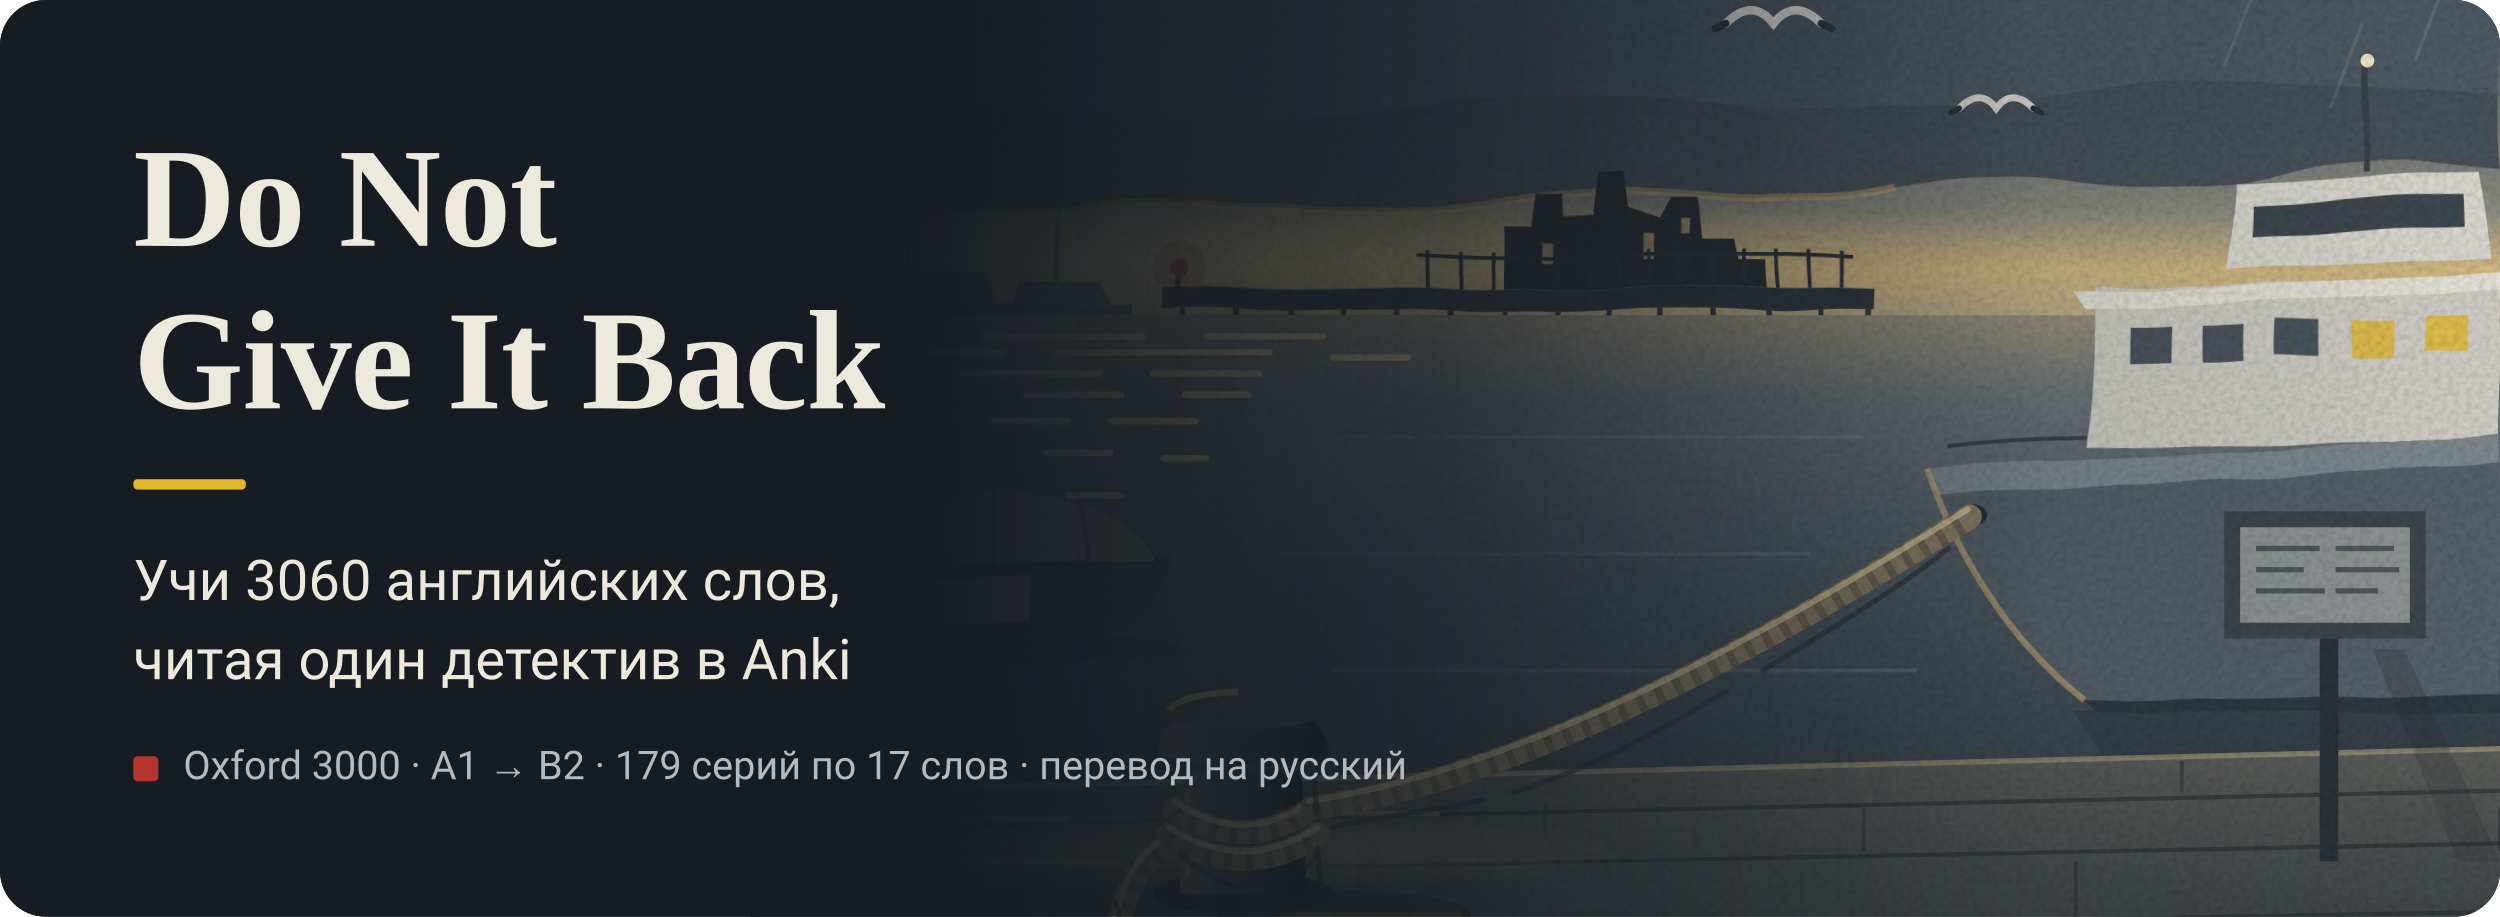
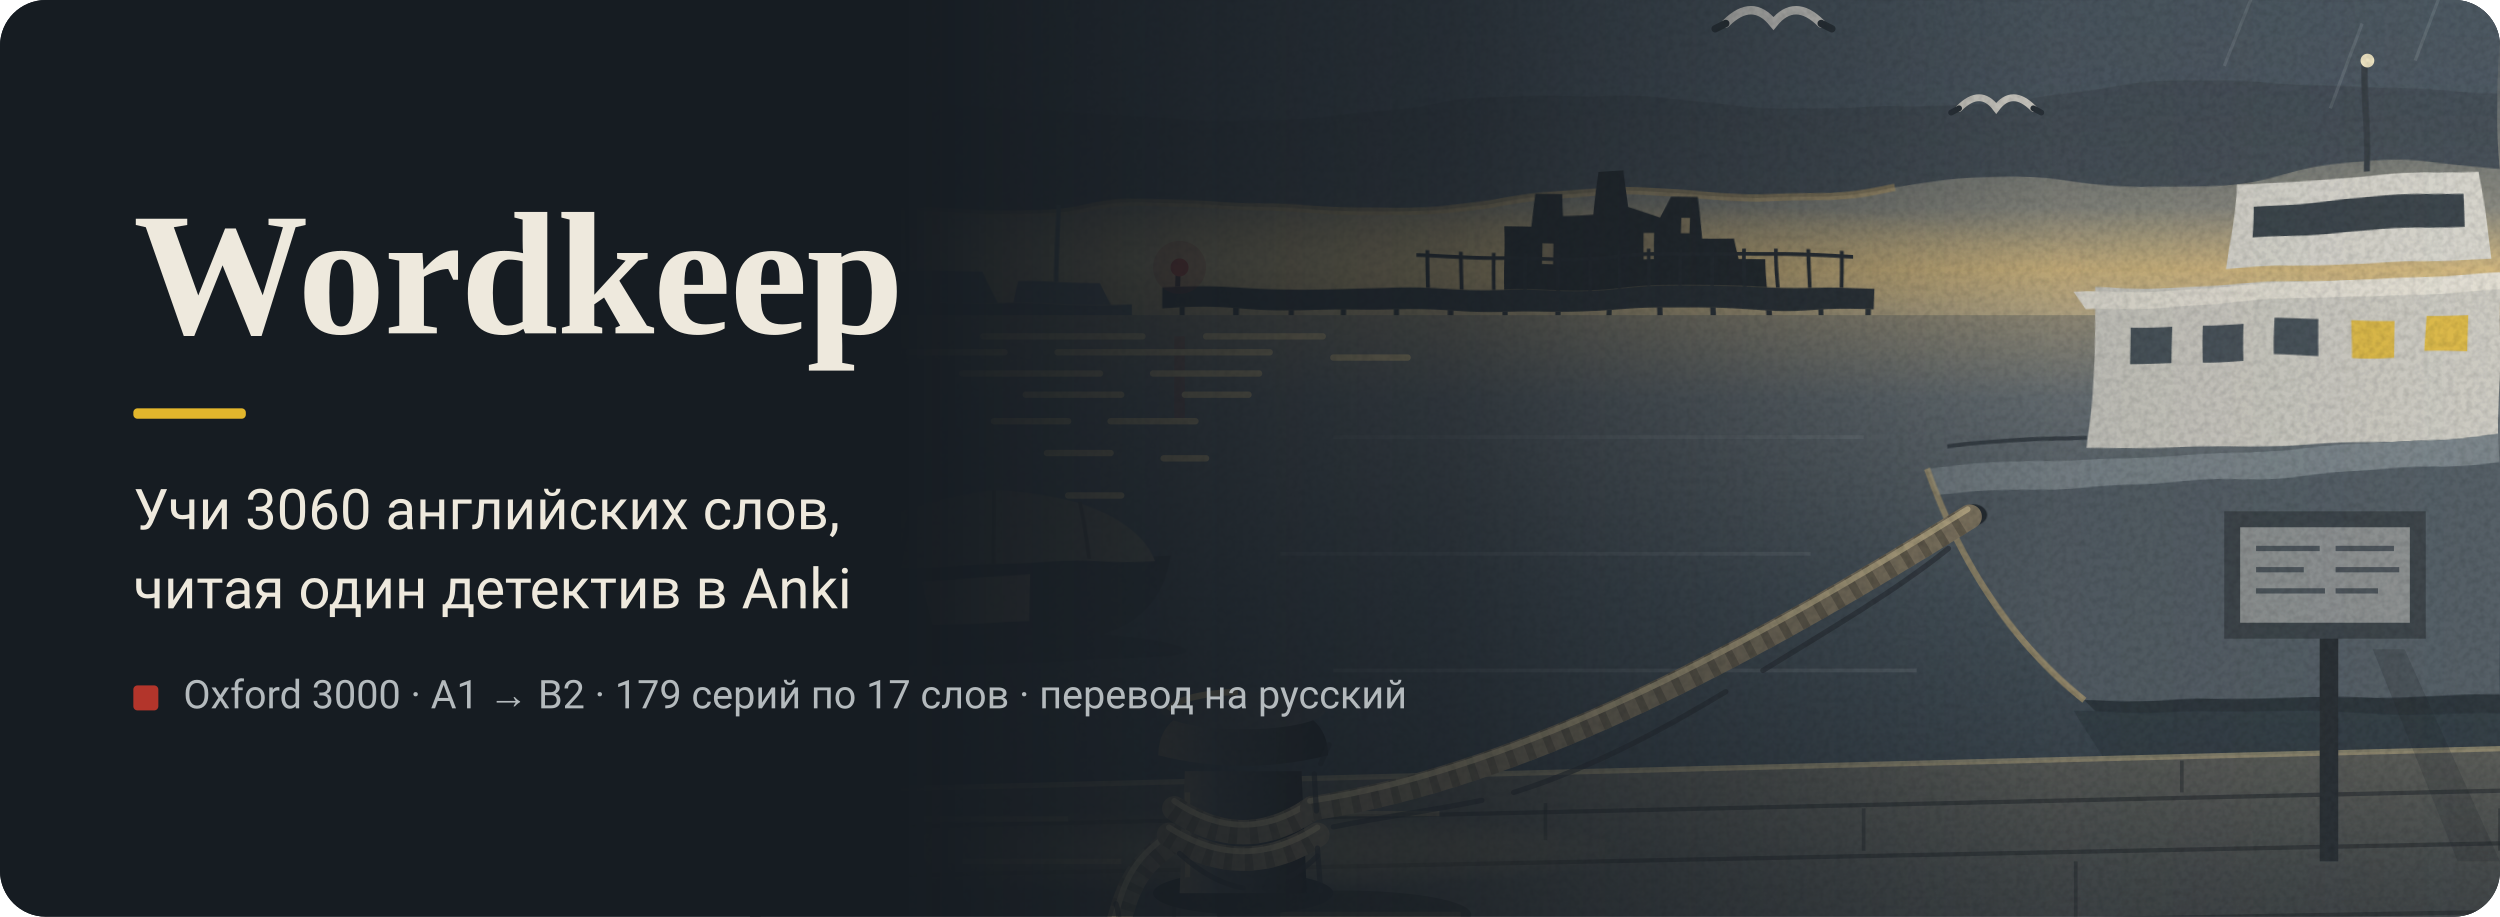
<svg xmlns="http://www.w3.org/2000/svg" width="1200" height="440" viewBox="0 0 1200 440" role="img" aria-labelledby="t d">
  <defs>
    <clipPath id="frame">
      <rect width="1200" height="440" rx="22" />
    </clipPath>
    <linearGradient id="veil" x1="0" x2="1" y1="0" y2="0">
      <stop offset="0" stop-color="#161C22" />
      <stop offset=".36" stop-color="#161C22" />
      <stop offset=".58" stop-color="#161C22" stop-opacity=".72" />
      <stop offset=".82" stop-color="#161C22" stop-opacity=".12" />
      <stop offset="1" stop-color="#161C22" stop-opacity="0" />
    </linearGradient>
  </defs>
  <g clip-path="url(#frame)">
    <rect width="1200" height="440" fill="#161C22" />
    <svg x="360" y="0" width="840" height="440" viewBox="40 40 330 200" preserveAspectRatio="xMidYMid slice">
      <defs>
        <filter id="hb-g">
          <feTurbulence type="fractalNoise" baseFrequency="0.035" numOctaves="2" seed="7" />
          <feDisplacementMap in="SourceGraphic" scale="2.5" />
        </filter>
        <filter id="hb-n" x="0" y="0" width="100%" height="100%">
          <feTurbulence type="fractalNoise" baseFrequency="0.85" numOctaves="2" stitchTiles="stitch" />
          <feColorMatrix values="0 0 0 0 .17 0 0 0 0 .18 0 0 0 0 .2 1.3 0 0 0 -.45" />
        </filter>
        <linearGradient id="hb-sky" gradientUnits="userSpaceOnUse" x1="0" y1="0" x2="0" y2="116">
          <stop offset="0" stop-color="#363F48" />
          <stop offset=".5" stop-color="#4D5861" />
          <stop offset=".8" stop-color="#8A8A80" />
          <stop offset=".9" stop-color="#D2B880" />
          <stop offset="1" stop-color="#B8AC8E" />
        </linearGradient>
        <radialGradient id="hb-glow">
          <stop offset="0" stop-color="#F2DA9C" stop-opacity=".95" />
          <stop offset=".6" stop-color="#E7C783" stop-opacity=".45" />
          <stop offset="1" stop-color="#E7C783" stop-opacity="0" />
        </radialGradient>
        <linearGradient id="hb-sea" gradientUnits="userSpaceOnUse" x1="0" y1="113" x2="0" y2="200">
          <stop offset="0" stop-color="#9A927C" />
          <stop offset=".18" stop-color="#6C7478" />
          <stop offset=".6" stop-color="#4C5860" />
          <stop offset="1" stop-color="#3A454D" />
        </linearGradient>
        <linearGradient id="hb-deck" gradientUnits="userSpaceOnUse" x1="0" y1="196" x2="0" y2="260">
          <stop offset="0" stop-color="#5A5C58" />
          <stop offset=".35" stop-color="#454A4B" />
          <stop offset="1" stop-color="#2D3236" />
        </linearGradient>
        <linearGradient id="hb-iron" x1="0" y1="0" x2="1" y2="0">
          <stop offset="0" stop-color="#7A7160" />
          <stop offset=".28" stop-color="#4A4F52" />
          <stop offset=".7" stop-color="#2E3438" />
          <stop offset="1" stop-color="#1F2428" />
        </linearGradient>
        <path id="hb-r1" d="M146,206 C186,200 230,176 270,151" />
        <path id="hb-r2" d="M120,206 Q133,215 146,206" />
        <path id="hb-r3" d="M119,211 Q133,220 147,211" />
        <path id="hb-r4" d="M120,212 C104,222 116,234 96,239 C78,243 66,236 52,243" />
      </defs>
      <style>
.hb-ro{fill:none;stroke:#8E8168;stroke-width:4.6;stroke-linecap:round}
.hb-ly{fill:none;stroke:#5C5343;stroke-width:4.6;stroke-dasharray:1.5 2.3;opacity:.6}
.hb-hi{fill:none;stroke:#E2CF9E;stroke-width:1.1;opacity:.75;stroke-linecap:round}
.hb-gr{fill:none;stroke:#2B3035;stroke-width:1;opacity:.65;stroke-linecap:round}
.hb-gl{}
.hb-sh{}



</style>
      <rect width="400" height="116" fill="url(#hb-sky)" />
      <ellipse cx="118" cy="103" rx="175" ry="14" fill="url(#hb-glow)" />
      <g filter="url(#hb-g)">
        <path d="M0,0H400V84C375,90 352,80 330,86C304,93 282,83 256,89C230,95 206,86 180,92C152,97 128,89 102,93C72,97 46,89 20,95L0,96Z" fill="#424C55" opacity=".9" />
        <path d="M-5,40C30,30 70,46 110,38C150,30 190,48 230,40C270,32 320,50 405,42V70C360,76 320,64 280,72C240,79 200,66 160,74C120,81 70,68 30,76L-5,78Z" fill="#56626B" opacity=".55" />
        <path d="M20,95C46,89 72,97 102,93C128,89 152,97 180,92C206,86 230,95 256,89" fill="none" stroke="#C9A867" stroke-width="1.4" opacity=".55" />
      </g>
      <path d="M300,14l-9,22M318,8l-10,25M336,18l-9,22M352,6l-10,26M370,16l-9,23M388,10l-10,25M326,46l-8,20M362,44l-8,21M392,48l-8,20M344,58l-6,16" stroke="#CDD2D3" stroke-width=".6" opacity=".14" />
      <g filter="url(#hb-g)">
        <path d="M0,111H112V117H0Z" fill="#59636A" />
        <path d="M18,111l2,-5h22l3,5ZM56,111l2,-6h26l3,6ZM90,111l1,-4h15l2,4Z" fill="#646E75" />
        <path d="M30,106V86M70,105V82M64,105L70,84M98,107V92" stroke="#646E75" stroke-width=".8" />
        <path d="M118,108H252V112H118Z" fill="#2F363B" />
        <path d="M122,112v6M132,112v6M142,112v6M152,112v6M162,112v6M172,112v6M182,112v6M192,112v6M202,112v6M212,112v6M222,112v6M232,112v6M242,112v6M251,112v6" stroke="#2F363B" stroke-width="1" />
        <path d="M182,108V96H187L188,90H193V94H199L200,86H205L206,93L212,95L214,91H219L220,99H226L227,103H232V108Z" fill="#262C30" />
        <path d="M189,99h2v4h-2ZM209,98h2v5h-2ZM216,95h1.6v3h-1.6Z" fill="#A89670" />
        <path d="M166,102H248M168,101v7M174,101v7M180,101v7M186,101v7M192,101v7M198,101v7M204,101v7M210,101v7M216,101v7M222,101v7M228,101v7M234,101v7M240,101v7M246,101v7" stroke="#2A3035" stroke-width=".7" />
        <path d="M121,108v-3" stroke="#2A3035" stroke-width="1" />
      </g>
      <circle cx="121" cy="104" r="5" fill="#B3352B" opacity=".25" />
      <circle cx="121" cy="104" r="1.7" fill="#C9473B" />
      <rect y="113" width="400" height="90" fill="url(#hb-sea)" />
      <rect x="120" y="117" width="2" height="16" fill="#B3352B" opacity=".3" />
      <g class="hb-sh" stroke="#EFD597" stroke-linecap="round">
        <path d="M84,117h30M126,117h22M70,120h18M98,120h40M150,121h14M80,124h26M116,124h20M92,128h18M122,128h12M86,133h14M108,133h16M96,139h12M118,140h8M100,147h10" stroke-width="1.2" />
      </g>
      <path d="M0,131H60M150,136H250M30,150H90M140,158H240M10,176H70M150,180H260" stroke="#8C979C" stroke-width=".7" opacity=".3" />
      <g filter="url(#hb-g)">
        <ellipse cx="86" cy="176" rx="36" ry="3" fill="#2E383F" opacity=".5" />
        <path d="M52,160L119,158Q117,170 106,174H63Q54,170 52,160Z" fill="#3C454B" />
        <path d="M72,163L93,162V171H74Z" fill="#B7A586" opacity=".85" />
        <path d="M56,161Q60,148 86,146Q111,147 116,159Z" fill="#8B8571" />
        <path d="M70,149l-2,11M86,146v14M102,148l2,11" stroke="#5D594C" stroke-width=".7" />
      </g>
      <g filter="url(#hb-g)">
        <path d="M290,188H400V198H296Z" fill="#2E383E" opacity=".55" />
        <path d="M292,138L294,108L400,104V136Z" fill="#CECCC3" />
        <path d="M290,109L400,103V106.5L292,112Z" fill="#E4E0D4" />
        <path d="M318,104L320,88L366,86L368,102Z" fill="#D8D6CD" />
        <path d="M323,92L363,90V96L323,98Z" fill="#3E474D" />
        <path d="M345,86V66" stroke="#3A4248" stroke-width="1.2" />
        <path d="M300,115h8v7h-8ZM314,115h8v7h-8ZM328,114h8v7h-8ZM370,113h8v7h-8ZM384,113h8v7h-8Z" fill="#4A545B" />
        <path d="M342,114h8v7h-8ZM356,113h8v7h-8Z" fill="#E2B62C" opacity=".8" />
        <path d="M262,142L400,134V184L292,186Q272,170 262,142Z" fill="#566067" />
        <path d="M262,142L400,134V139L264,147Z" fill="#7D878C" />
        <path d="M292,186L400,184V188H294Z" fill="#2F383E" />
        <path d="M266,138L292,136" stroke="#3A4248" stroke-width=".8" />
        <path d="M262,142Q272,170 292,186" fill="none" stroke="#D1B47A" stroke-width="1.2" opacity=".6" />
        <ellipse cx="271" cy="151" rx="2.6" ry="2" fill="#262D32" />
      </g>
      <circle cx="345" cy="65" r="1.3" fill="#F3E9C6" />
      <g class="hb-gl" fill="none" stroke-linecap="round">
        <path d="M224,58q5,-5 9,0q4,-5 9,0" stroke="#ECE9E1" stroke-width="1.6" />
        <path d="M224,58l-2,1M242,58l2,1" stroke="#2A3238" stroke-width="1.4" />
      </g>
      <g fill="none" stroke-linecap="round">
        <path d="M268,74q4,-4 7,0q3,-4 7,0" stroke="#E2DED4" stroke-width="1.3" />
        <path d="M268,74l-1.5,.8M282,74l1.5,.8" stroke="#2A3238" stroke-width="1.1" />
      </g>
      <path d="M0,204L400,194V260H0Z" fill="url(#hb-deck)" />
      <path d="M0,204L400,194" stroke="#A39878" stroke-width="1" opacity=".7" />
      <path d="M0,211L400,202M0,220L400,212M0,232L400,225M0,248L400,242" stroke="#262B2F" stroke-width=".8" opacity=".6" />
      <path d="M60,205v6M190,205v7M310,197v6M30,213v9M250,206v8M370,206v8M120,221v11M290,216v11M80,234v14M220,229v14M350,228v14" stroke="#262B2F" stroke-width=".7" opacity=".5" />
      <ellipse cx="118" cy="214" rx="90" ry="8" fill="url(#hb-glow)" opacity=".35" />
      <path d="M60,208h40M120,207h50M80,216h30M140,226h34M70,238h22" stroke="#E6CB8D" stroke-width="1" opacity=".3" />
      <path d="M352,176l18,40h-8l-16,-40Z" fill="#23292D" opacity=".22" />
      <path d="M336,168h3.5v48h-3.5Z" fill="#2B3135" />
      <path d="M318,150h38v24h-38Z" fill="#3E464B" />
      <path d="M321,153h32v18h-32Z" fill="#8F9393" />
      <path d="M324,157h12M339,157h11M324,161h9M339,161h12M324,165h13M339,165h8" stroke="#4E565C" stroke-width="1" />
      <path d="M44,232L80,252" stroke="#1F2427" stroke-width="10" opacity=".3" />
      <path d="M29,152h13v84h-13Z" fill="#22282C" />
      <path d="M27,140h17v12h-17Z" fill="#2A3034" />
      <circle cx="35.5" cy="146" r="8" fill="#7DB08A" opacity=".22" />
      <circle cx="35.5" cy="146" r="2.4" fill="#9CC9A6" />
      <path d="M33,236v14" stroke="#7DB08A" stroke-width="2" opacity=".2" />
      <ellipse cx="152" cy="226" rx="24" ry="4.5" fill="#1C2124" opacity=".5" />
      <ellipse cx="133" cy="222" rx="17" ry="4" fill="#262C30" />
      <path d="M121,222L122,199H144L145,222Z" fill="url(#hb-iron)" />
      <path d="M117,196Q117,186 133,186Q149,186 149,196Q133,200 117,196Z" fill="url(#hb-iron)" />
      <ellipse cx="133" cy="187.5" rx="15.5" ry="3.6" fill="#4A4F53" />
      <path d="M119,187.5Q121,184.5 132,184" fill="none" stroke="#DCC083" stroke-width="1.2" opacity=".85" />
      <path d="M122.5,203v16" stroke="#C7AE78" stroke-width="1" opacity=".5" />
      <use href="#hb-r4" class="hb-ro" />
      <use href="#hb-r4" class="hb-ly" />
      <use href="#hb-r4" class="hb-hi" transform="translate(-.6,-1.3)" />
      <use href="#hb-r3" class="hb-ro" />
      <use href="#hb-r3" class="hb-ly" />
      <use href="#hb-r3" class="hb-hi" transform="translate(0,-1.4)" />
      <use href="#hb-r2" class="hb-ro" />
      <use href="#hb-r2" class="hb-ly" />
      <use href="#hb-r2" class="hb-hi" transform="translate(0,-1.4)" />
      <use href="#hb-r1" class="hb-ro" />
      <use href="#hb-r1" class="hb-ly" />
      <use href="#hb-r1" class="hb-hi" transform="translate(-.4,-1.4)" />
      <path d="M50,240l4,6M47.5,241.5l4,5.5" stroke="#5C5343" stroke-width="1.2" />
      <path class="hb-gr" d="M150,209.5C160,207.5 168,206.5 178,204.5M184,203C200,198 214,190 224,184M231,180C244,172 256,165 266,157" />
      <path class="hb-gr" d="M121,214.5Q127,220 133,221M137,221Q143,219 147,215M109,224C111,230 108,236 98,241M84,245C76,245 70,242 62,246" />
      <path class="hb-gr" d="M146.4,199.5l.4,7M147,213.5l.6,8M149.2,194l-1.6,3.6" />
      <rect width="400" height="260" filter="url(#hb-n)" opacity=".3" style="mix-blend-mode:multiply" />
    </svg>
    <rect width="1200" height="440" fill="url(#veil)" />
  </g>
-   <g font-family="Georgia, 'Times New Roman', 'DejaVu Serif', serif" font-size="68" font-weight="700" fill="#EEE9DD" letter-spacing="-.5">
-     <text x="64" y="118">Do Not</text>
-     <text x="64" y="196">Give It Back</text>
+   <g font-family="Georgia, 'Times New Roman', 'DejaVu Serif', serif" font-size="84" font-weight="700" fill="#EEE9DD" letter-spacing="-.5">
+     <text x="64" y="160">Wordkeep</text>
  </g>
-   <rect x="64" y="230" width="54" height="5" rx="2" fill="#E2B62C" />
+   <rect x="64" y="196" width="54" height="5" rx="2" fill="#E2B62C" />
  <g font-family="'Segoe UI', -apple-system, BlinkMacSystemFont, Roboto, 'Noto Sans', 'Helvetica Neue', Arial, sans-serif" font-size="27" fill="#EEE9DD">
-     <text x="64" y="288">Учи 3060 английских слов,</text>
-     <text x="64" y="326">читая один детектив в Anki</text>
+     <text x="64" y="254">Учи 3060 английских слов,</text>
+     <text x="64" y="292">читая один детектив в Anki</text>
  </g>
-   <rect x="64" y="363" width="12" height="12" rx="2" fill="#B3352B" />
-   <text x="88" y="374" font-family="'Segoe UI', -apple-system, BlinkMacSystemFont, Roboto, 'Noto Sans', 'Helvetica Neue', Arial, sans-serif" font-size="19" fill="#B4BABD">Oxford 3000 · A1 → B2 · 179 серий по 17 слов · перевод на русский</text>
+   <rect x="64" y="329" width="12" height="12" rx="2" fill="#B3352B" />
+   <text x="88" y="340" font-family="'Segoe UI', -apple-system, BlinkMacSystemFont, Roboto, 'Noto Sans', 'Helvetica Neue', Arial, sans-serif" font-size="19" fill="#B4BABD">Oxford 3000 · A1 → B2 · 179 серий по 17 слов · перевод на русский</text>
</svg>
